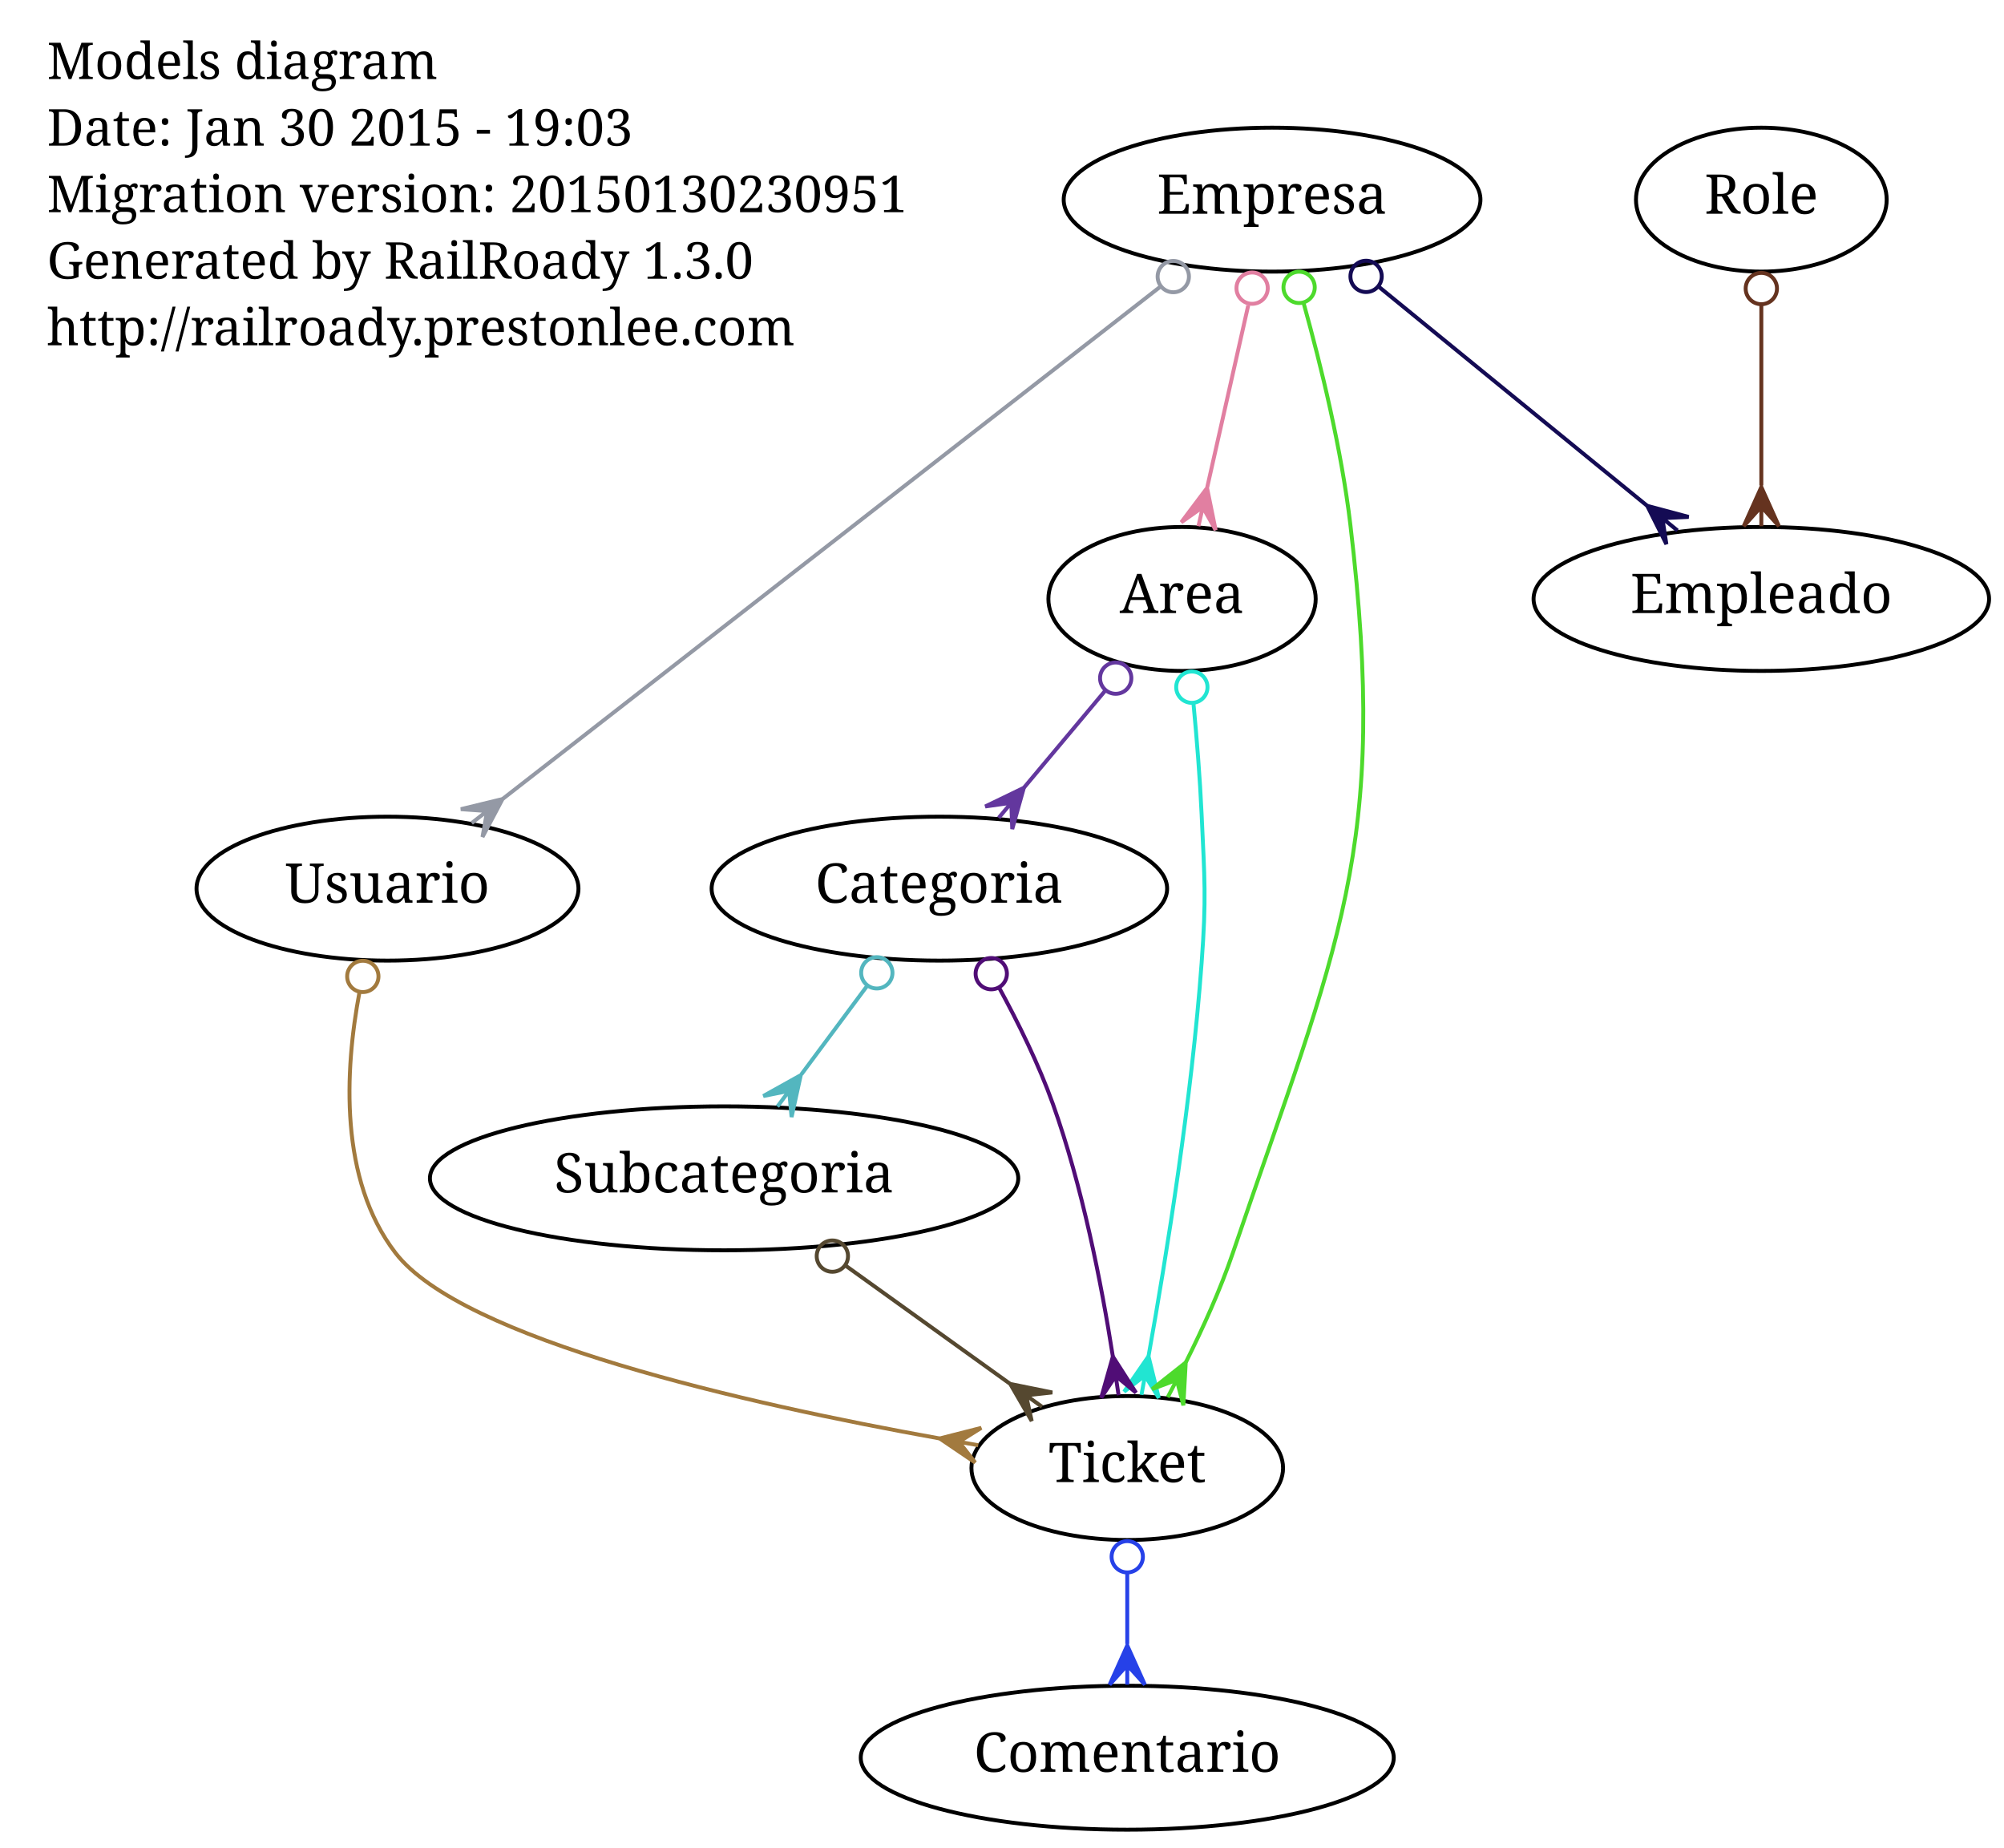
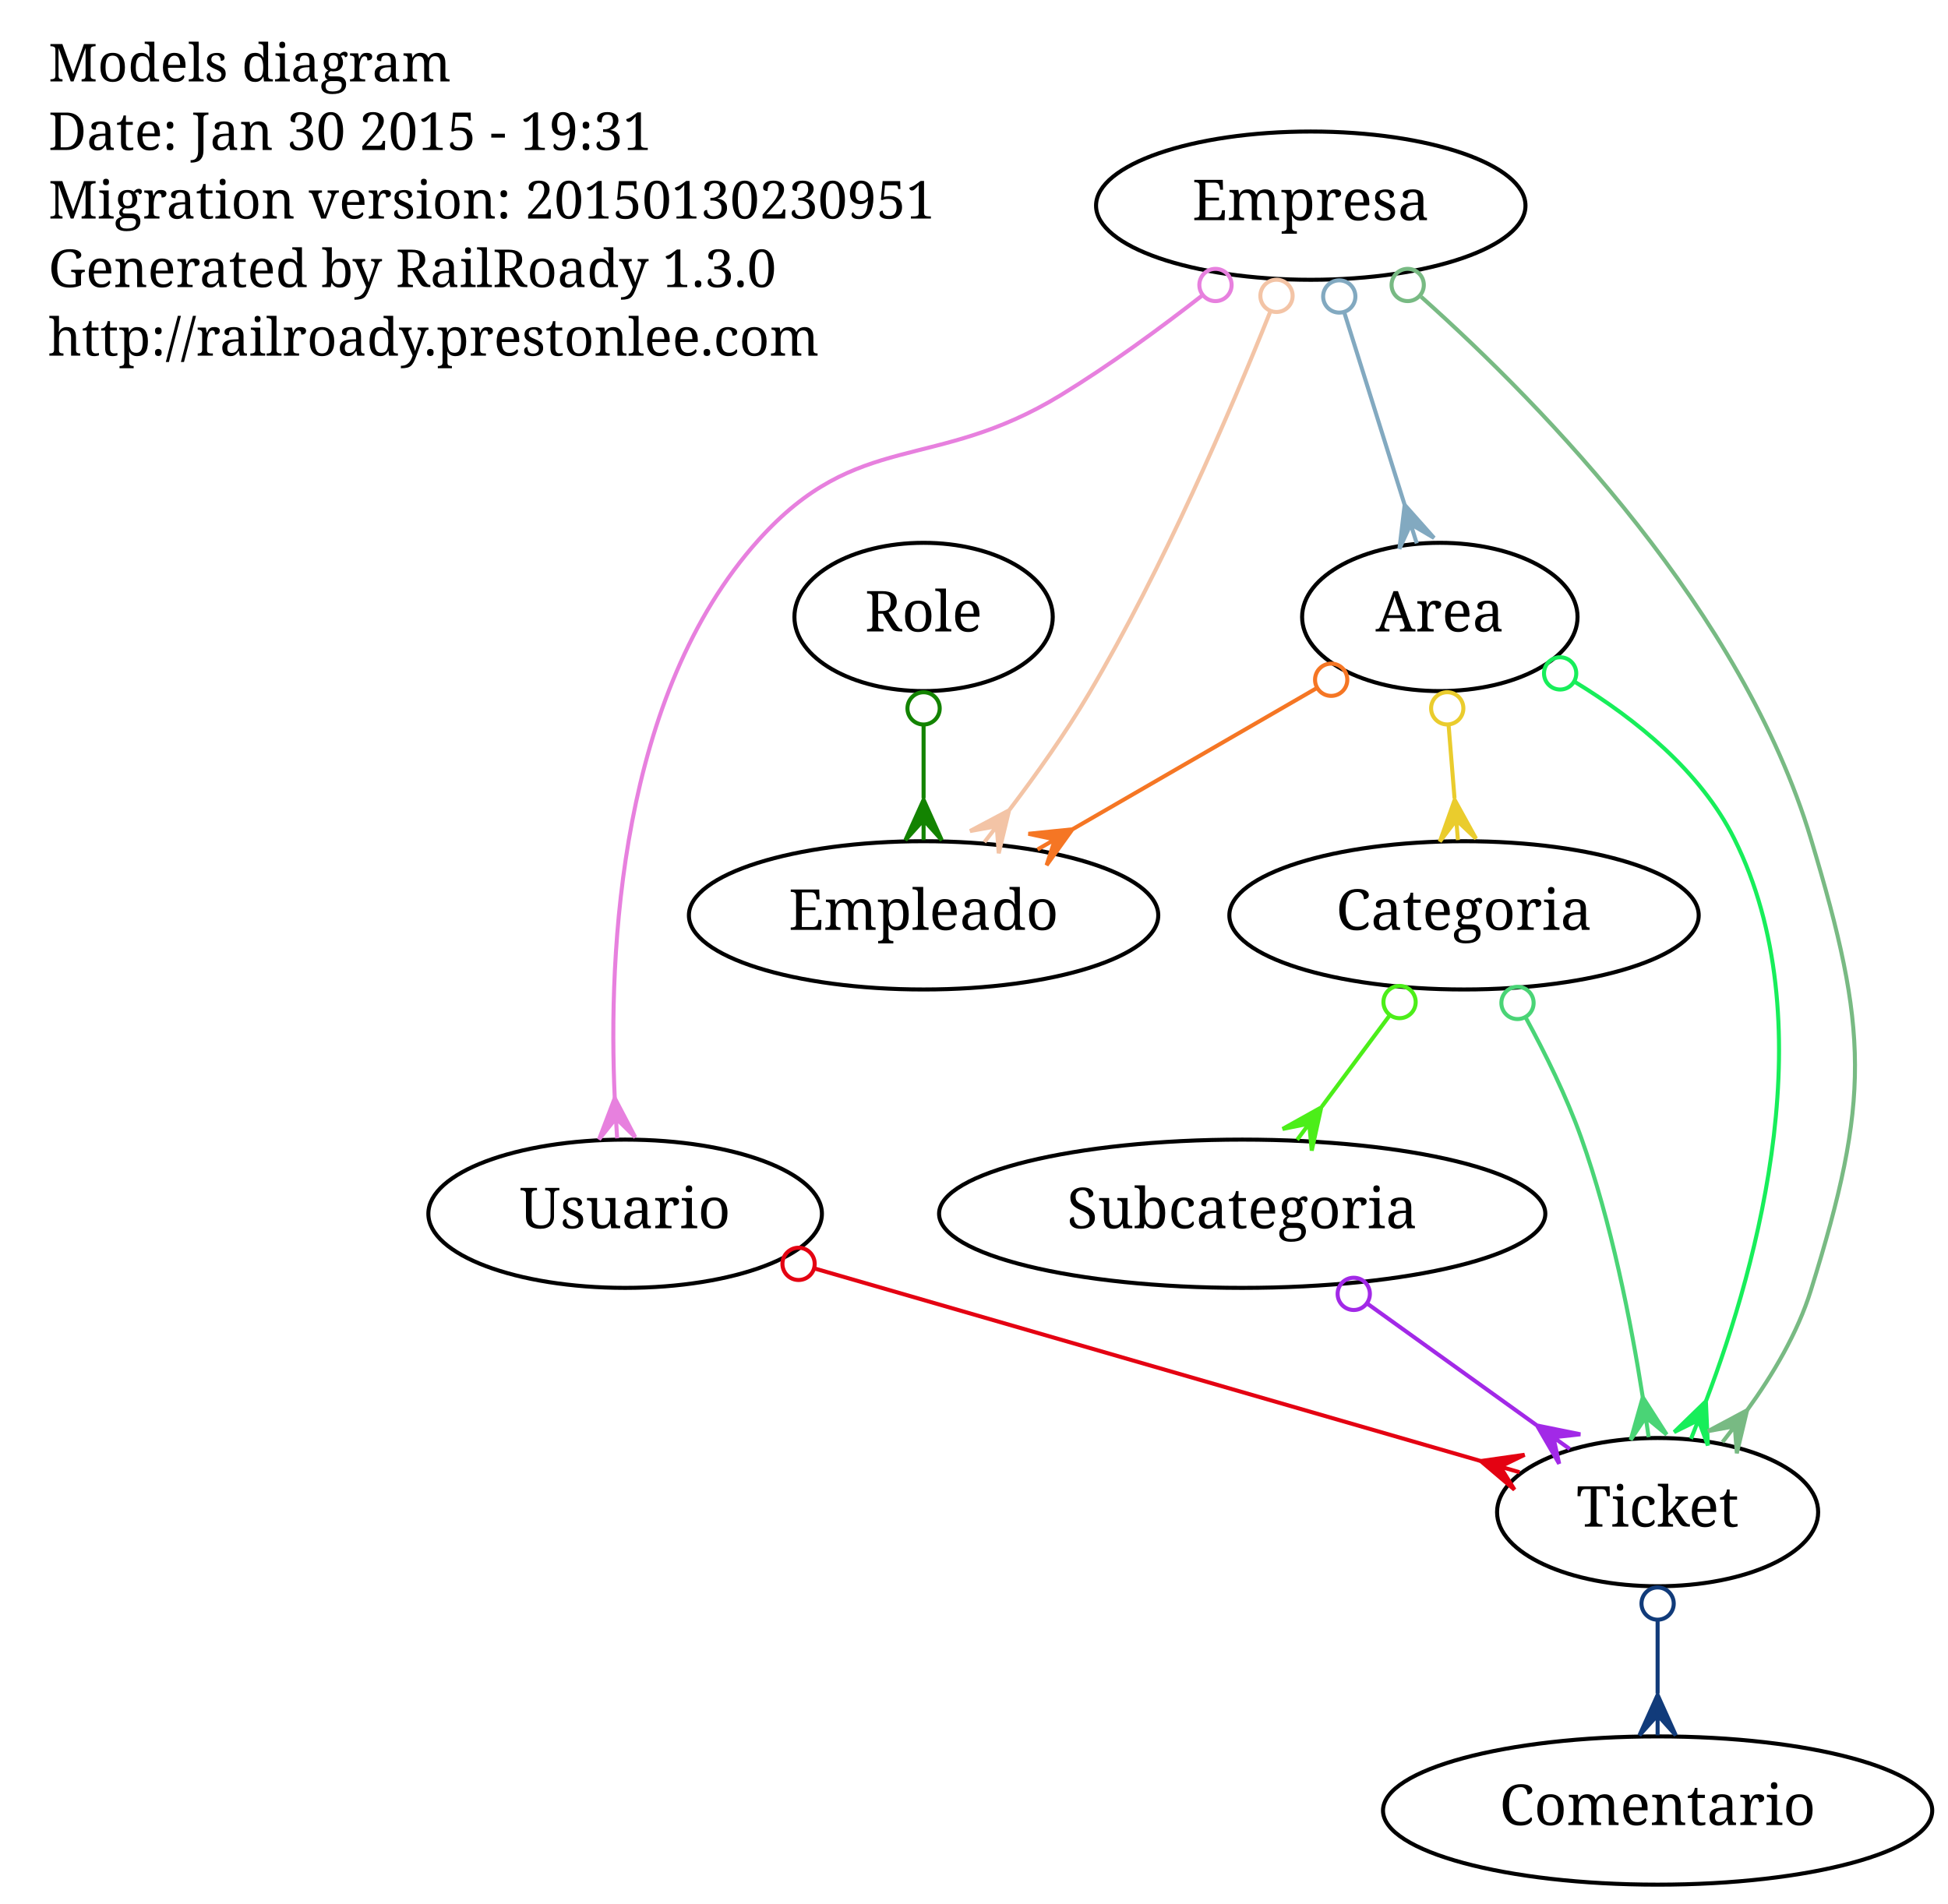
- <svg xmlns="http://www.w3.org/2000/svg" width="512pt" height="472pt" viewBox="0.00 0.00 512.00 472.00">
+ <svg xmlns="http://www.w3.org/2000/svg" width="483pt" height="472pt" viewBox="0.00 0.00 483.00 472.00">
  <g id="graph1" class="graph" transform="scale(1 1) rotate(0) translate(4 468)">
-     <polygon fill="white" stroke="white" points="-4,5 -4,-468 509,-468 509,5 -4,5" />
+     <polygon fill="white" stroke="white" points="-4,5 -4,-468 480,-468 480,5 -4,5" />
    <g id="node1" class="node">
      <text text-anchor="start" x="8" y="-447.8" font-family="Times Roman,serif" font-size="13.00">Models diagram</text>
-       <text text-anchor="start" x="8" y="-430.8" font-family="Times Roman,serif" font-size="13.00">Date: Jan 30 2015 - 19:03</text>
+       <text text-anchor="start" x="8" y="-430.8" font-family="Times Roman,serif" font-size="13.00">Date: Jan 30 2015 - 19:31</text>
      <text text-anchor="start" x="8" y="-413.8" font-family="Times Roman,serif" font-size="13.00">Migration version: 20150130230951</text>
      <text text-anchor="start" x="8" y="-396.8" font-family="Times Roman,serif" font-size="13.00">Generated by RailRoady 1.3.0</text>
      <text text-anchor="start" x="8" y="-379.8" font-family="Times Roman,serif" font-size="13.00">http://railroady.prestonlee.com</text>
    </g>
    <g id="node2" class="node">
-       <ellipse fill="none" stroke="black" cx="95" cy="-241" rx="48.79" ry="18.385" />
-       <text text-anchor="middle" x="95" y="-237.4" font-family="Times Roman,serif" font-size="14.00">Usuario</text>
+       <ellipse fill="none" stroke="black" cx="151" cy="-167" rx="48.79" ry="18.385" />
+       <text text-anchor="middle" x="151" y="-163.4" font-family="Times Roman,serif" font-size="14.00">Usuario</text>
    </g>
    <g id="node9" class="node">
-       <ellipse fill="none" stroke="black" cx="284" cy="-93" rx="39.807" ry="18.385" />
-       <text text-anchor="middle" x="284" y="-89.4" font-family="Times Roman,serif" font-size="14.00">Ticket</text>
+       <ellipse fill="none" stroke="black" cx="407" cy="-93" rx="39.807" ry="18.385" />
+       <text text-anchor="middle" x="407" y="-89.4" font-family="Times Roman,serif" font-size="14.00">Ticket</text>
    </g>
    <g id="edge2" class="edge">
-       <path fill="none" stroke="#a27a3e" d="M87.846,-214.574C84.035,-194.303 82.682,-166.713 97,-148 113.93,-125.874 186.442,-109.457 236.033,-100.559" />
-       <ellipse fill="none" stroke="#a27a3e" cx="88.697" cy="-218.58" rx="4" ry="4" />
-       <polygon fill="#a27a3e" stroke="#a27a3e" points="236.08,-100.551 246.706,-103.26 241.005,-99.689 245.93,-98.828 245.93,-98.828 245.93,-98.828 241.005,-99.689 245.155,-94.395 236.08,-100.551 236.08,-100.551" />
+       <path fill="none" stroke="#e40212" d="M198.021,-153.408C245.137,-139.789 317.092,-118.989 363.079,-105.696" />
+       <ellipse fill="none" stroke="#e40212" cx="194.002" cy="-154.57" rx="4" ry="4" />
+       <polygon fill="#e40212" stroke="#e40212" points="363.156,-105.674 374.013,-107.22 367.96,-104.285 372.763,-102.897 372.763,-102.897 372.763,-102.897 367.96,-104.285 371.513,-98.574 363.156,-105.674 363.156,-105.674" />
    </g>
    <g id="node3" class="node">
-       <ellipse fill="none" stroke="black" cx="298" cy="-315" rx="34.146" ry="18.385" />
-       <text text-anchor="middle" x="298" y="-311.4" font-family="Times Roman,serif" font-size="14.00">Area</text>
+       <ellipse fill="none" stroke="black" cx="353" cy="-315" rx="34.146" ry="18.385" />
+       <text text-anchor="middle" x="353" y="-311.4" font-family="Times Roman,serif" font-size="14.00">Area</text>
+     </g>
+     <g id="node5" class="node">
+       <ellipse fill="none" stroke="black" cx="225" cy="-241" rx="58.188" ry="18.385" />
+       <text text-anchor="middle" x="225" y="-237.4" font-family="Times Roman,serif" font-size="14.00">Empleado</text>
+     </g>
+     <g id="edge6" class="edge">
+       <path fill="none" stroke="#f57624" d="M322.394,-297.306C304.262,-286.823 281.163,-273.469 262.011,-262.397" />
+       <ellipse fill="none" stroke="#f57624" cx="326.06" cy="-299.425" rx="4" ry="4" />
+       <polygon fill="#f57624" stroke="#f57624" points="261.901,-262.333 255.496,-253.433 257.572,-259.831 253.244,-257.328 253.244,-257.328 253.244,-257.328 257.572,-259.831 250.991,-261.224 261.901,-262.333 261.901,-262.333" />
    </g>
    <g id="node6" class="node">
-       <ellipse fill="none" stroke="black" cx="236" cy="-241" rx="58.188" ry="18.385" />
-       <text text-anchor="middle" x="236" y="-237.4" font-family="Times Roman,serif" font-size="14.00">Categoria</text>
+       <ellipse fill="none" stroke="black" cx="359" cy="-241" rx="58.188" ry="18.385" />
+       <text text-anchor="middle" x="359" y="-237.4" font-family="Times Roman,serif" font-size="14.00">Categoria</text>
    </g>
    <g id="edge4" class="edge">
-       <path fill="none" stroke="#63379e" d="M278.359,-291.557C271.764,-283.686 264.374,-274.865 257.635,-266.822" />
-       <ellipse fill="none" stroke="#63379e" cx="281.051" cy="-294.771" rx="4" ry="4" />
-       <polygon fill="#63379e" stroke="#63379e" points="257.589,-266.768 254.616,-256.212 254.378,-262.935 251.167,-259.102 251.167,-259.102 251.167,-259.102 254.378,-262.935 247.718,-261.992 257.589,-266.768 257.589,-266.768" />
+       <path fill="none" stroke="#eacc2d" d="M355.164,-288.309C355.645,-282.377 356.157,-276.061 356.645,-270.04" />
+       <ellipse fill="none" stroke="#eacc2d" cx="354.837" cy="-292.34" rx="4" ry="4" />
+       <polygon fill="#eacc2d" stroke="#eacc2d" points="356.678,-269.635 361.972,-260.031 357.082,-264.651 357.486,-259.667 357.486,-259.667 357.486,-259.667 357.082,-264.651 353.001,-259.304 356.678,-269.635 356.678,-269.635" />
    </g>
-     <g id="edge6" class="edge">
-       <path fill="none" stroke="#21e5d2" d="M300.923,-288.245C301.771,-279.279 302.582,-269.218 303,-260 303.765,-243.128 304.234,-238.844 303,-222 300.456,-187.275 294.111,-147.71 289.45,-121.656" />
-       <ellipse fill="none" stroke="#21e5d2" cx="300.504" cy="-292.464" rx="4" ry="4" />
-       <polygon fill="#21e5d2" stroke="#21e5d2" points="289.429,-121.542 292.06,-110.897 288.531,-116.624 287.634,-111.705 287.634,-111.705 287.634,-111.705 288.531,-116.624 283.207,-112.513 289.429,-121.542 289.429,-121.542" />
+     <g id="edge8" class="edge">
+       <path fill="none" stroke="#17ee5a" d="M386.586,-298.83C401.555,-289.693 417.663,-276.719 426,-260 448.399,-215.079 432.117,-155.124 419.024,-120.622" />
+       <ellipse fill="none" stroke="#17ee5a" cx="382.83" cy="-301.003" rx="4" ry="4" />
+       <polygon fill="#17ee5a" stroke="#17ee5a" points="418.969,-120.482 419.463,-109.527 417.124,-115.835 415.28,-111.187 415.28,-111.187 415.28,-111.187 417.124,-115.835 411.097,-112.847 418.969,-120.482 418.969,-120.482" />
    </g>
    <g id="node4" class="node">
-       <ellipse fill="none" stroke="black" cx="446" cy="-417" rx="32.026" ry="18.385" />
-       <text text-anchor="middle" x="446" y="-413.4" font-family="Times Roman,serif" font-size="14.00">Role</text>
+       <ellipse fill="none" stroke="black" cx="225" cy="-315" rx="32.026" ry="18.385" />
+       <text text-anchor="middle" x="225" y="-311.4" font-family="Times Roman,serif" font-size="14.00">Role</text>
    </g>
-     <g id="node5" class="node">
-       <ellipse fill="none" stroke="black" cx="446" cy="-315" rx="58.188" ry="18.385" />
-       <text text-anchor="middle" x="446" y="-311.4" font-family="Times Roman,serif" font-size="14.00">Empleado</text>
-     </g>
-     <g id="edge8" class="edge">
-       <path fill="none" stroke="#65331f" d="M446,-390.015C446,-375.835 446,-358.445 446,-343.98" />
-       <ellipse fill="none" stroke="#65331f" cx="446" cy="-394.292" rx="4" ry="4" />
-       <polygon fill="#65331f" stroke="#65331f" points="446,-343.59 450.5,-333.59 446,-338.59 446,-333.59 446,-333.59 446,-333.59 446,-338.59 441.5,-333.59 446,-343.59 446,-343.59" />
+     <g id="edge10" class="edge">
+       <path fill="none" stroke="#138301" d="M225,-288.309C225,-282.377 225,-276.061 225,-270.04" />
+       <ellipse fill="none" stroke="#138301" cx="225" cy="-292.327" rx="4" ry="4" />
+       <polygon fill="#138301" stroke="#138301" points="225,-269.667 229.5,-259.667 225,-264.667 225,-259.667 225,-259.667 225,-259.667 225,-264.667 220.5,-259.667 225,-269.667 225,-269.667" />
    </g>
    <g id="node7" class="node">
-       <ellipse fill="none" stroke="black" cx="181" cy="-167" rx="75.159" ry="18.385" />
-       <text text-anchor="middle" x="181" y="-163.4" font-family="Times Roman,serif" font-size="14.00">Subcategoria</text>
-     </g>
-     <g id="edge10" class="edge">
-       <path fill="none" stroke="#53b6bf" d="M217.425,-216.008C212.059,-208.789 206.185,-200.885 200.751,-193.573" />
-       <ellipse fill="none" stroke="#53b6bf" cx="220.018" cy="-219.497" rx="4" ry="4" />
-       <polygon fill="#53b6bf" stroke="#53b6bf" points="200.595,-193.364 198.241,-182.654 197.612,-189.351 194.63,-185.338 194.63,-185.338 194.63,-185.338 197.612,-189.351 191.018,-188.023 200.595,-193.364 200.595,-193.364" />
+       <ellipse fill="none" stroke="black" cx="304" cy="-167" rx="75.159" ry="18.385" />
+       <text text-anchor="middle" x="304" y="-163.4" font-family="Times Roman,serif" font-size="14.00">Subcategoria</text>
    </g>
    <g id="edge12" class="edge">
-       <path fill="none" stroke="#500d76" d="M251.22,-215.785C256.206,-206.658 261.387,-196.106 265,-186 272.502,-165.018 277.38,-140.256 280.312,-121.56" />
-       <ellipse fill="none" stroke="#500d76" cx="249.257" cy="-219.277" rx="4" ry="4" />
-       <polygon fill="#500d76" stroke="#500d76" points="280.323,-121.488 286.235,-112.252 281.053,-116.541 281.783,-111.595 281.783,-111.595 281.783,-111.595 281.053,-116.541 277.331,-110.938 280.323,-121.488 280.323,-121.488" />
+       <path fill="none" stroke="#4cee19" d="M340.425,-216.008C335.059,-208.789 329.185,-200.885 323.751,-193.573" />
+       <ellipse fill="none" stroke="#4cee19" cx="343.018" cy="-219.497" rx="4" ry="4" />
+       <polygon fill="#4cee19" stroke="#4cee19" points="323.595,-193.364 321.241,-182.654 320.612,-189.351 317.63,-185.338 317.63,-185.338 317.63,-185.338 320.612,-189.351 314.018,-188.023 323.595,-193.364 323.595,-193.364" />
    </g>
    <g id="edge14" class="edge">
-       <path fill="none" stroke="#554830" d="M212.121,-144.641C225.388,-135.11 240.805,-124.033 253.952,-114.588" />
-       <ellipse fill="none" stroke="#554830" cx="208.658" cy="-147.129" rx="4" ry="4" />
-       <polygon fill="#554830" stroke="#554830" points="254.096,-114.484 264.843,-112.304 258.157,-111.567 262.217,-108.65 262.217,-108.65 262.217,-108.65 258.157,-111.567 259.592,-104.995 254.096,-114.484 254.096,-114.484" />
+       <path fill="none" stroke="#4ad476" d="M374.22,-215.785C379.206,-206.658 384.387,-196.106 388,-186 395.502,-165.018 400.38,-140.256 403.312,-121.56" />
+       <ellipse fill="none" stroke="#4ad476" cx="372.257" cy="-219.277" rx="4" ry="4" />
+       <polygon fill="#4ad476" stroke="#4ad476" points="403.323,-121.488 409.235,-112.252 404.053,-116.541 404.783,-111.595 404.783,-111.595 404.783,-111.595 404.053,-116.541 400.331,-110.938 403.323,-121.488 403.323,-121.488" />
+     </g>
+     <g id="edge16" class="edge">
+       <path fill="none" stroke="#a229e7" d="M335.121,-144.641C348.388,-135.11 363.805,-124.033 376.952,-114.588" />
+       <ellipse fill="none" stroke="#a229e7" cx="331.658" cy="-147.129" rx="4" ry="4" />
+       <polygon fill="#a229e7" stroke="#a229e7" points="377.096,-114.484 387.843,-112.304 381.157,-111.567 385.217,-108.65 385.217,-108.65 385.217,-108.65 381.157,-111.567 382.592,-104.995 377.096,-114.484 377.096,-114.484" />
    </g>
    <g id="node8" class="node">
      <ellipse fill="none" stroke="black" cx="321" cy="-417" rx="53.238" ry="18.385" />
      <text text-anchor="middle" x="321" y="-413.4" font-family="Times Roman,serif" font-size="14.00">Empresa</text>
    </g>
+     <g id="edge20" class="edge">
+       <path fill="none" stroke="#e780de" d="M294.169,-394.791C283.553,-386.509 271.029,-377.344 259,-370 227.441,-350.734 208.673,-361.538 184,-334 149.717,-295.736 146.777,-232.431 148.422,-195.739" />
+       <ellipse fill="none" stroke="#e780de" cx="297.374" cy="-397.327" rx="4" ry="4" />
+       <polygon fill="#e780de" stroke="#e780de" points="148.425,-195.683 153.509,-185.967 148.721,-190.692 149.017,-185.7 149.017,-185.7 149.017,-185.7 148.721,-190.692 144.525,-185.434 148.425,-195.683 148.425,-195.683" />
+     </g>
    <g id="edge18" class="edge">
-       <path fill="none" stroke="#9499a5" d="M292.476,-394.786C249.382,-361.227 168.091,-297.92 124.455,-263.938" />
-       <ellipse fill="none" stroke="#9499a5" cx="295.763" cy="-397.346" rx="4" ry="4" />
-       <polygon fill="#9499a5" stroke="#9499a5" points="124.397,-263.894 119.272,-254.199 120.452,-260.821 116.508,-257.749 116.508,-257.749 116.508,-257.749 120.452,-260.821 113.743,-261.3 124.397,-263.894 124.397,-263.894" />
-     </g>
-     <g id="edge16" class="edge">
-       <path fill="none" stroke="#e17fa1" d="M314.915,-390.015C311.686,-375.696 307.719,-358.103 304.439,-343.555" />
-       <ellipse fill="none" stroke="#e17fa1" cx="315.902" cy="-394.39" rx="4" ry="4" />
-       <polygon fill="#e17fa1" stroke="#e17fa1" points="304.392,-343.345 306.582,-332.6 303.292,-338.467 302.192,-333.59 302.192,-333.59 302.192,-333.59 303.292,-338.467 297.802,-334.58 304.392,-343.345 304.392,-343.345" />
-     </g>
-     <g id="edge20" class="edge">
-       <path fill="none" stroke="#140b54" d="M348.121,-394.869C368.363,-378.352 395.987,-355.81 416.728,-338.886" />
-       <ellipse fill="none" stroke="#140b54" cx="345.021" cy="-397.399" rx="4" ry="4" />
-       <polygon fill="#140b54" stroke="#140b54" points="416.843,-338.792 427.436,-335.957 420.717,-335.631 424.591,-332.47 424.591,-332.47 424.591,-332.47 420.717,-335.631 421.746,-328.984 416.843,-338.792 416.843,-338.792" />
+       <path fill="none" stroke="#82a9c0" d="M329.33,-390.448C333.914,-375.835 339.599,-357.715 344.248,-342.895" />
+       <ellipse fill="none" stroke="#82a9c0" cx="328.067" cy="-394.475" rx="4" ry="4" />
+       <polygon fill="#82a9c0" stroke="#82a9c0" points="344.282,-342.788 351.569,-334.594 345.779,-338.017 347.276,-333.247 347.276,-333.247 347.276,-333.247 345.779,-338.017 342.982,-331.9 344.282,-342.788 344.282,-342.788" />
    </g>
    <g id="edge22" class="edge">
-       <path fill="none" stroke="#4dda2c" d="M329.084,-390.486C333.582,-374.333 338.722,-353.177 341,-334 350.877,-250.85 337.989,-227.266 311,-148 307.802,-138.609 303.351,-128.76 298.984,-120.034" />
-       <ellipse fill="none" stroke="#4dda2c" cx="327.909" cy="-394.594" rx="4" ry="4" />
-       <polygon fill="#4dda2c" stroke="#4dda2c" points="298.945,-119.958 298.336,-109.009 296.643,-115.519 294.341,-111.081 294.341,-111.081 294.341,-111.081 296.643,-115.519 290.346,-113.152 298.945,-119.958 298.945,-119.958" />
-     </g>
-     <g id="node22" class="node">
-       <ellipse fill="none" stroke="black" cx="284" cy="-19" rx="68.089" ry="18.385" />
-       <text text-anchor="middle" x="284" y="-15.4" font-family="Times Roman,serif" font-size="14.00">Comentario</text>
+       <path fill="none" stroke="#f3c4a6" d="M310.955,-390.707C300.94,-365.638 284.428,-327.193 266,-296 260.216,-286.209 253.043,-276.07 246.321,-267.205" />
+       <ellipse fill="none" stroke="#f3c4a6" cx="312.503" cy="-394.629" rx="4" ry="4" />
+       <polygon fill="#f3c4a6" stroke="#f3c4a6" points="246.203,-267.052 243.632,-256.392 243.139,-263.101 240.076,-259.149 240.076,-259.149 240.076,-259.149 243.139,-263.101 236.519,-261.906 246.203,-267.052 246.203,-267.052" />
    </g>
    <g id="edge24" class="edge">
-       <path fill="none" stroke="#2641e8" d="M284,-66.309C284,-60.377 284,-54.061 284,-48.04" />
-       <ellipse fill="none" stroke="#2641e8" cx="284" cy="-70.327" rx="4" ry="4" />
-       <polygon fill="#2641e8" stroke="#2641e8" points="284,-47.667 288.5,-37.667 284,-42.667 284,-37.667 284,-37.667 284,-37.667 284,-42.667 279.5,-37.667 284,-47.667 284,-47.667" />
+       <path fill="none" stroke="#78ba83" d="M348.377,-394.392C379.469,-366.613 428.08,-316.2 445,-260 459.35,-212.336 459.82,-195.521 445,-148 441.701,-137.421 435.576,-127.082 429.193,-118.275" />
+       <ellipse fill="none" stroke="#78ba83" cx="345.032" cy="-397.33" rx="4" ry="4" />
+       <polygon fill="#78ba83" stroke="#78ba83" points="429.184,-118.264 426.641,-107.597 426.13,-114.304 423.077,-110.344 423.077,-110.344 423.077,-110.344 426.13,-114.304 419.514,-113.092 429.184,-118.264 429.184,-118.264" />
+     </g>
+     <g id="node23" class="node">
+       <ellipse fill="none" stroke="black" cx="407" cy="-19" rx="68.089" ry="18.385" />
+       <text text-anchor="middle" x="407" y="-15.4" font-family="Times Roman,serif" font-size="14.00">Comentario</text>
+     </g>
+     <g id="edge26" class="edge">
+       <path fill="none" stroke="#113b7a" d="M407,-66.309C407,-60.377 407,-54.061 407,-48.04" />
+       <ellipse fill="none" stroke="#113b7a" cx="407" cy="-70.327" rx="4" ry="4" />
+       <polygon fill="#113b7a" stroke="#113b7a" points="407,-47.667 411.5,-37.667 407,-42.667 407,-37.667 407,-37.667 407,-37.667 407,-42.667 402.5,-37.667 407,-47.667 407,-47.667" />
    </g>
  </g>
</svg>
